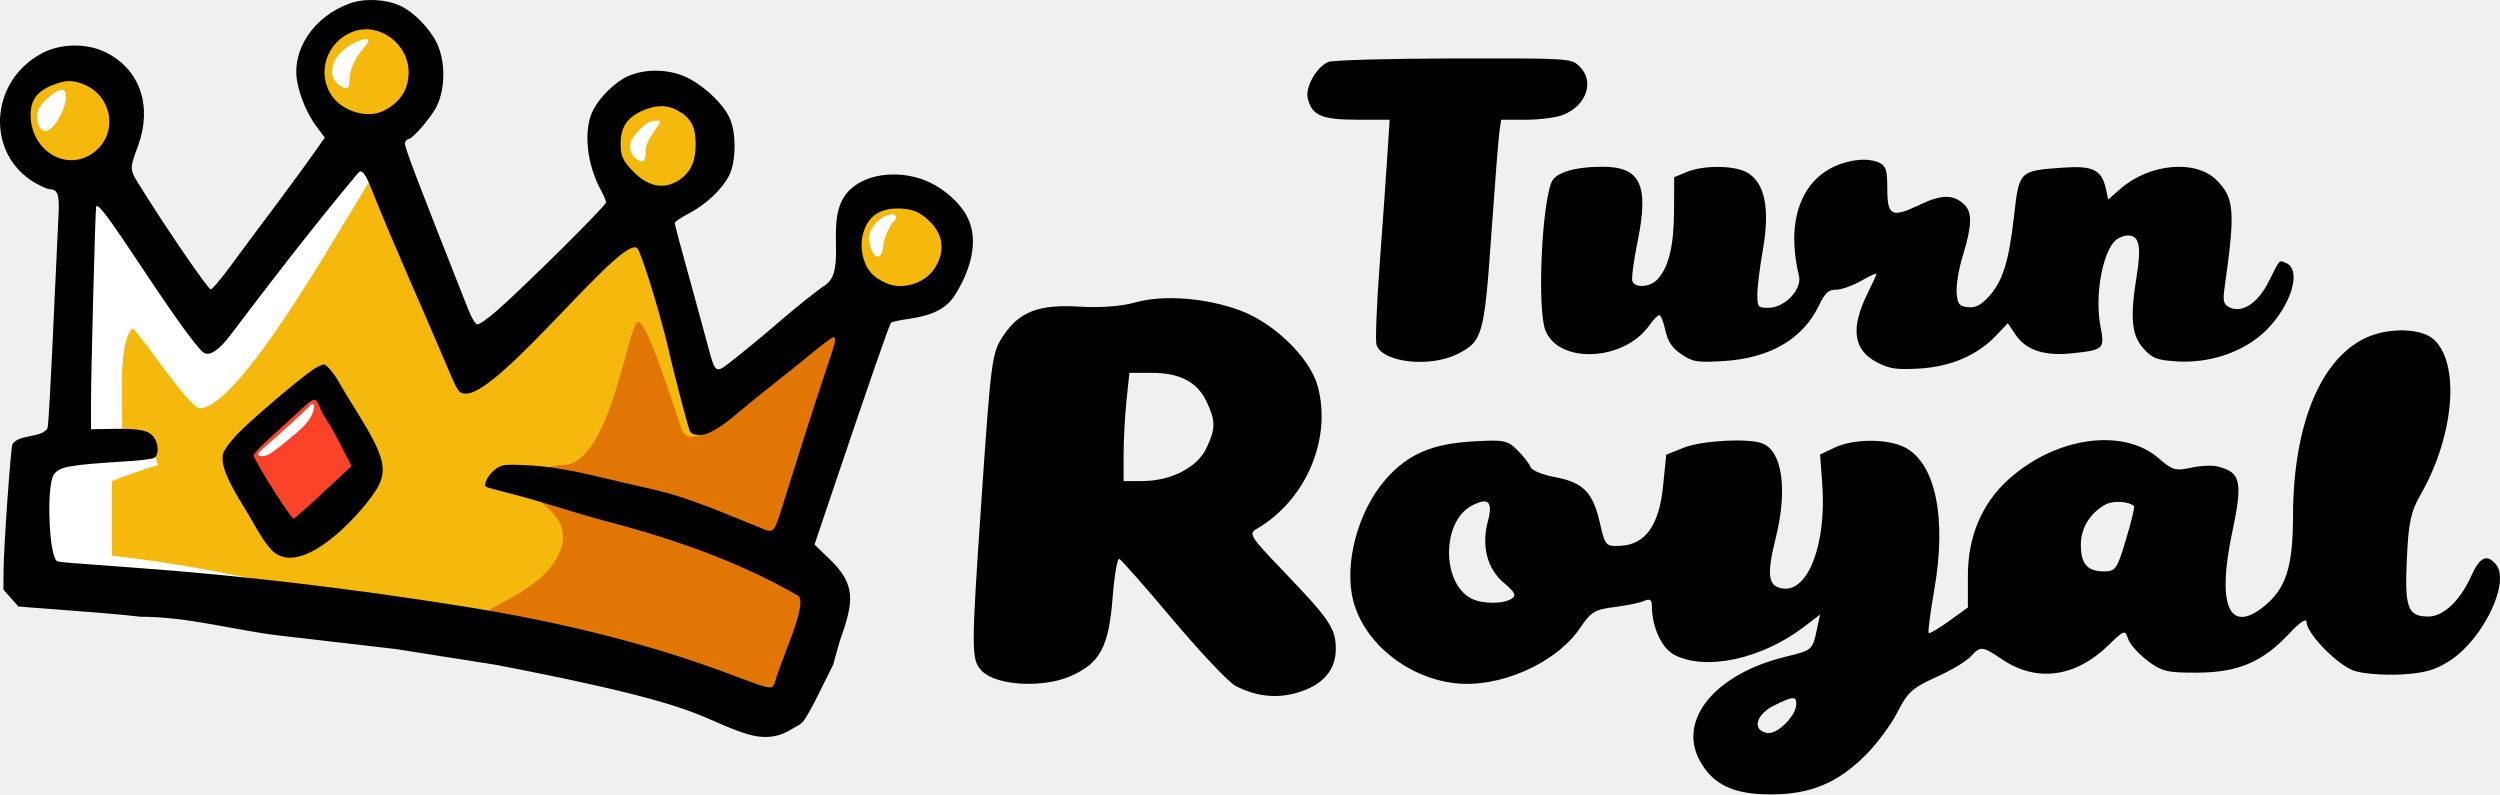
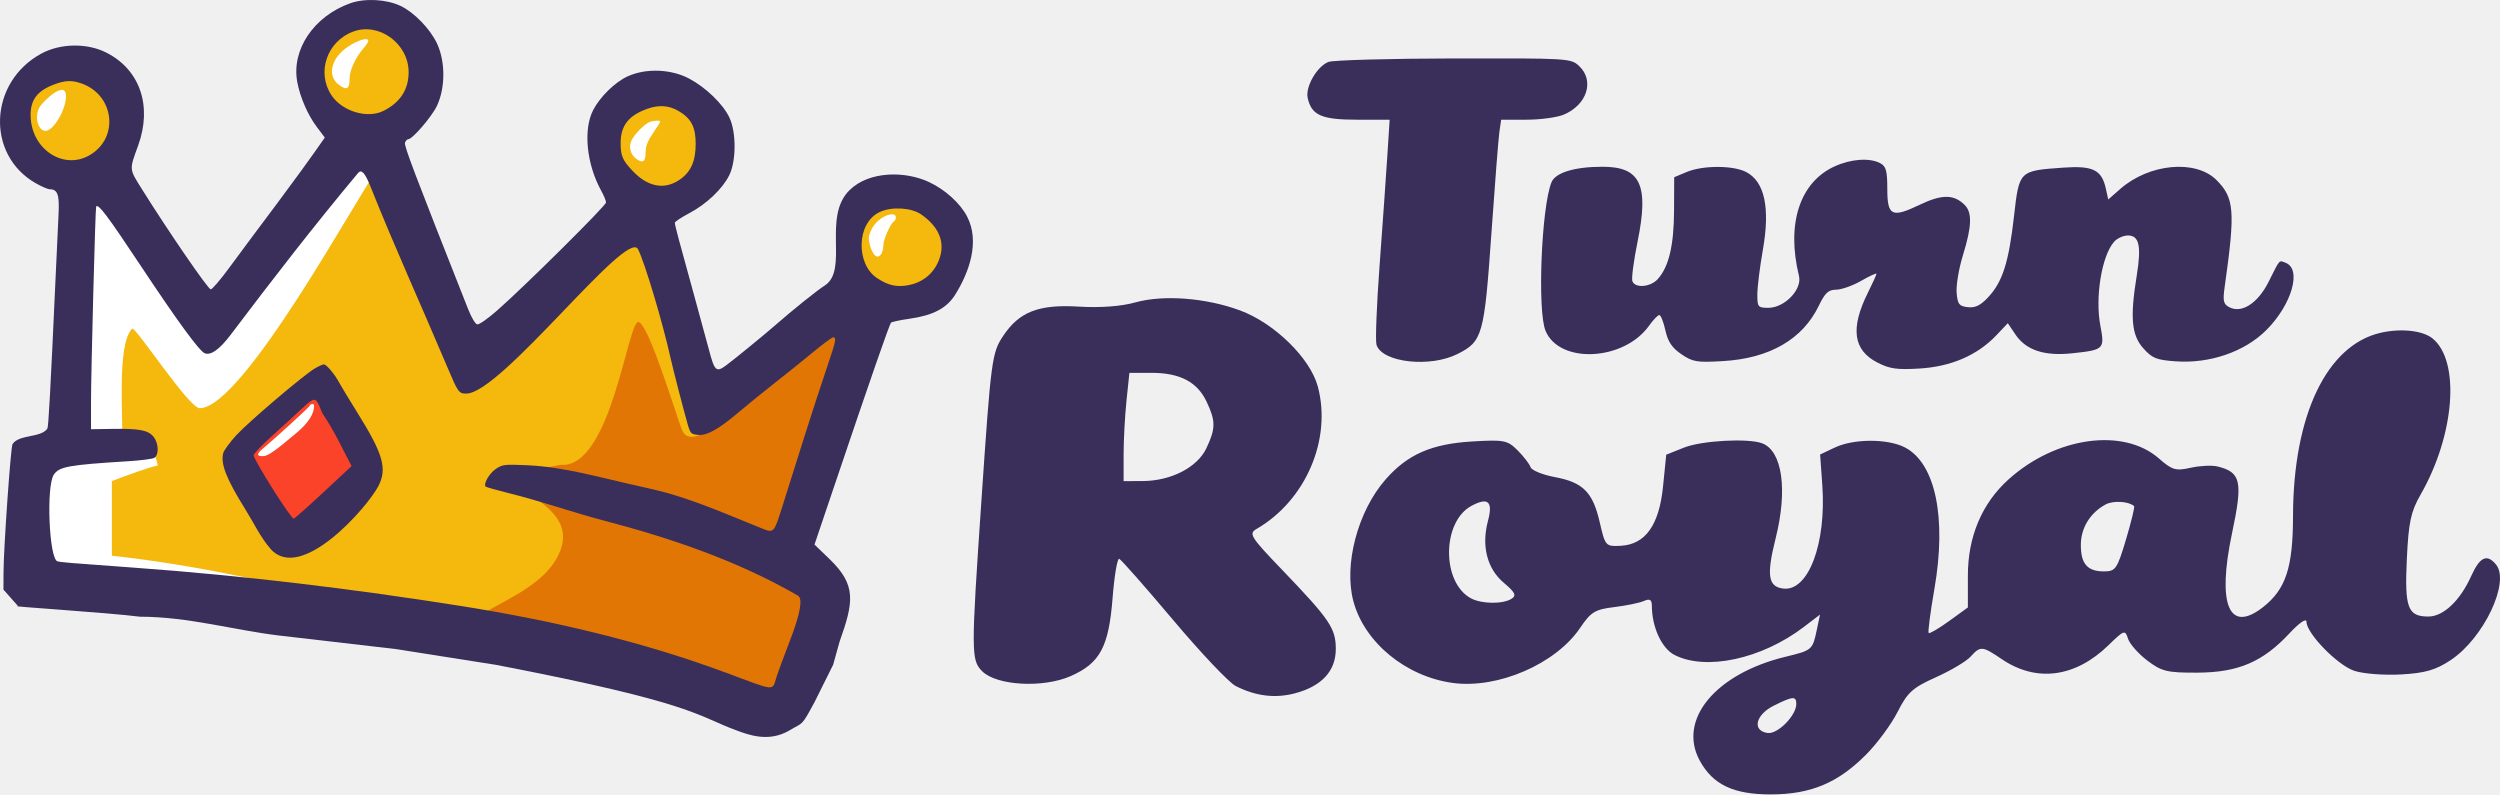
<svg xmlns="http://www.w3.org/2000/svg" viewBox="0 0 1199 381" fill="none">
-   <path fill-rule="evenodd" clip-rule="evenodd" d="M544.431 145.053C537.693 146.939 527.691 147.677 517.365 147.049C498.206 145.882 488.874 149.493 481.143 161.064C475.717 169.184 475.304 172.308 470.731 239.415C465.696 313.266 465.711 316.582 471.055 321.926C477.995 328.863 500.339 330.079 513.547 324.24C527.628 318.013 531.766 310.254 533.617 286.597C534.445 276.028 535.869 267.665 536.783 268.009C537.699 268.353 549.322 281.545 562.615 297.326C575.908 313.106 589.402 327.354 592.605 328.991C602.236 333.908 611.629 335.049 621.228 332.467C634.016 329.023 640.649 321.77 640.649 311.23C640.649 301.343 637.782 297.122 614.821 273.199C599.763 257.509 598.767 255.923 602.585 253.719C626.199 240.09 638.847 210.68 632.002 185.305C628.343 171.74 611.181 154.962 594.746 148.887C578.331 142.818 557.958 141.266 544.431 145.053ZM1141.82 159.583C1115.91 165.479 1099.8 199.185 1099.73 247.618C1099.69 272.234 1096.28 282.592 1085.39 291.155C1069.03 304.014 1063.2 290.101 1070.5 255.648C1075.75 230.848 1074.79 226.478 1063.48 223.71C1060.83 223.063 1055.04 223.348 1050.62 224.344C1043.5 225.95 1041.76 225.441 1035.45 219.907C1018.42 204.958 985.926 209.481 963.249 229.961C950.515 241.46 943.791 257.39 943.791 276.062V291.332L934.784 297.856C929.829 301.442 925.421 304.022 924.988 303.587C924.553 303.154 925.789 293.65 927.733 282.469C933.69 248.243 928.244 222.158 913.564 214.57C905.353 210.325 889.011 210.353 879.997 214.63L872.929 217.983L873.971 232.536C875.983 260.63 867.334 283.675 855.304 282.281C847.97 281.432 847.132 275.965 851.606 258.137C857.432 234.906 854.806 216.316 845.172 212.622C838.503 210.063 816.092 211.291 807.626 214.678L799.125 218.078L797.594 233.313C795.728 251.89 789.098 261.161 777.245 261.767C770.073 262.132 769.848 261.879 767.25 250.557C763.917 236.034 759.273 231.348 745.698 228.814C739.796 227.71 734.549 225.56 734.042 224.037C733.534 222.511 730.749 218.896 727.854 216.002C722.98 211.13 721.36 210.814 705.98 211.732C686.568 212.892 675.077 217.927 664.59 229.865C651.165 245.15 644.369 270.857 649.106 288.441C654.431 308.204 674.364 324.536 696.843 327.549C718.439 330.445 746.188 318.415 757.854 301.1C762.98 293.495 764.961 292.287 774.166 291.168C779.927 290.467 786.348 289.144 788.431 288.231C791.274 286.984 792.222 287.571 792.233 290.588C792.263 300.754 796.945 310.933 803.04 314.082C818.093 321.863 844.91 316.087 865.067 300.717L872.886 294.756L871.299 302.258C869.303 311.708 869.086 311.892 856.371 314.972C822.753 323.119 804.534 345.135 815.174 364.753C821.467 376.356 831.449 381.075 849.542 380.999C868.476 380.919 881.346 375.538 894.823 362.065C900.173 356.719 907.031 347.449 910.065 341.466C914.841 332.045 917.301 329.818 928.487 324.8C935.587 321.614 943.062 317.171 945.095 314.924C949.824 309.699 950.683 309.771 960.072 316.139C976.656 327.389 995.308 324.941 1011.24 309.425C1018.75 302.107 1019.21 301.953 1020.59 306.286C1021.38 308.793 1025.53 313.509 1029.8 316.766C1036.72 322.043 1039.36 322.677 1054.02 322.601C1073.48 322.502 1085.31 317.424 1098.07 303.702C1102.78 298.635 1106.19 296.319 1106.19 298.187C1106.19 303.786 1121.1 319.082 1129.16 321.738C1133.42 323.143 1143.5 323.92 1151.56 323.465C1163.07 322.814 1168.16 321.348 1175.29 316.632C1191.19 306.117 1204.01 279.084 1197.07 270.723C1192.73 265.492 1189.35 267.072 1185.19 276.27C1179.84 288.14 1171.84 295.689 1164.62 295.689C1154.76 295.689 1153.21 291.547 1154.32 268.108C1155.14 250.484 1156.23 245.378 1160.9 237.25C1177.35 208.579 1180.05 173.137 1166.61 162.286C1161.94 158.516 1151.51 157.378 1141.82 159.583ZM540.269 192.116C539.505 199.432 538.879 211.12 538.879 218.089V230.757L548.082 230.71C561.647 230.64 574.215 224.167 578.561 215.013C583.082 205.486 583.097 201.947 578.645 192.571C574.178 183.16 565.848 178.812 552.287 178.812H541.662L540.269 192.116ZM705.738 242.592C691.492 250.213 691.328 279.393 705.489 286.967C710.599 289.703 720.769 289.813 724.933 287.177C727.408 285.612 726.672 284.092 721.217 279.504C713.238 272.794 710.423 261.832 713.613 249.888C716.12 240.504 713.747 238.307 705.738 242.592ZM1009.83 241.945C1002.45 245.971 998.021 253.152 997.972 261.167C997.915 270.387 1001.07 274.045 1009.09 274.045C1014.62 274.045 1015.4 272.902 1019.64 258.687C1022.16 250.241 1023.9 243.055 1023.52 242.722C1020.85 240.393 1013.45 239.971 1009.83 241.945ZM850.683 338.441C841.927 342.813 840.199 350.468 847.728 351.539C852.558 352.23 861.51 343.178 861.51 337.603C861.51 333.748 859.819 333.878 850.683 338.441Z" fill="black" />
-   <path fill-rule="evenodd" clip-rule="evenodd" d="M637.098 29.702C631.565 31.93 625.965 41.682 627.164 47.002C629.036 55.312 633.822 57.411 650.892 57.411H666.477L665.332 75.195C664.703 84.976 663.04 108.501 661.637 127.471C660.232 146.442 659.569 163.494 660.163 165.364C662.858 173.872 685.8 176.457 699.081 169.75C711.052 163.704 711.861 160.811 715.288 111.792C716.945 88.085 718.674 66.15 719.13 63.05L719.96 57.411H732.061C738.718 57.411 746.766 56.323 749.945 54.993C761.144 50.307 764.835 38.715 757.367 31.689C753.414 27.971 752.548 27.919 697.172 28.026C666.269 28.087 639.236 28.842 637.098 29.702ZM879.897 79.785C863.143 87.407 856.651 107.383 862.8 132.391C864.378 138.803 855.876 147.629 848.121 147.629C843.111 147.629 842.793 147.239 842.822 141.123C842.841 137.546 844.028 127.981 845.46 119.87C849.03 99.668 846.332 87.093 837.437 82.487C831.194 79.253 816.676 79.249 808.957 82.48L802.949 84.994L802.873 101.13C802.795 117.791 800.358 127.991 795.05 133.864C791.563 137.724 784.214 138.333 782.887 134.872C782.391 133.581 783.514 125.04 785.379 115.89C790.928 88.691 786.834 79.957 768.545 79.976C755.124 79.988 745.962 82.787 744.084 87.445C739.243 99.46 737.259 149.118 741.242 158.664C747.935 174.708 778.837 173.164 790.91 156.181C792.897 153.386 795.101 151.099 795.806 151.099C796.511 151.099 797.822 154.399 798.719 158.435C799.939 163.914 801.884 166.811 806.414 169.889C811.888 173.608 813.835 173.928 826.477 173.173C848.732 171.847 864.53 162.709 872.275 146.685C875.303 140.422 876.888 138.951 880.621 138.934C883.157 138.921 888.543 137.015 892.593 134.697C896.643 132.377 899.955 130.852 899.955 131.305C899.955 131.759 898.119 135.812 895.875 140.313C887.327 157.468 888.758 167.933 900.476 173.919C906.345 176.919 909.764 177.398 920.638 176.744C935.72 175.838 948.355 170.375 957.406 160.848L962.955 155.006L966.559 160.366C971.676 167.968 980.445 170.872 993.917 169.427C1009.15 167.795 1009.47 167.477 1007.33 156.191C1004.74 142.541 1007.97 122.765 1013.9 115.966C1015.36 114.295 1018.37 112.93 1020.58 112.93C1025.96 112.93 1027.07 117.984 1024.79 132.084C1021.52 152.22 1022.28 160.706 1027.88 166.991C1032.19 171.82 1034.17 172.625 1043.37 173.291C1059.82 174.483 1076.54 168.723 1086.98 158.264C1099.19 146.036 1104.04 129.055 1096.18 126.036C1092.91 124.778 1093.65 123.957 1088.02 135.172C1082.84 145.502 1075.05 150.49 1069.09 147.296C1066.33 145.814 1066 144.308 1066.97 137.478C1072.1 101.111 1071.63 94.963 1063.02 86.343C1053.05 76.357 1030.72 78.434 1016.85 90.638L1011.11 95.679L1010 90.605C1008 81.465 1003.86 79.39 989.64 80.392C968.295 81.895 968.413 81.781 965.922 103.674C963.407 125.803 960.436 135.153 953.588 142.495C949.862 146.489 947.335 147.728 943.753 147.317C939.564 146.835 938.861 145.919 938.398 140.351C938.106 136.824 939.469 128.741 941.43 122.384C945.698 108.546 945.928 101.97 942.273 98.309C937.113 93.141 931.339 93.11 920.717 98.195C907.249 104.642 905.151 103.605 905.151 90.492C905.151 81.982 904.542 79.761 901.801 78.291C896.748 75.583 887.794 76.194 879.897 79.785Z" fill="black" />
+   <path fill-rule="evenodd" clip-rule="evenodd" d="M544.431 145.053C537.693 146.939 527.691 147.677 517.365 147.049C498.206 145.882 488.874 149.493 481.143 161.064C475.717 169.184 475.304 172.308 470.731 239.415C465.696 313.266 465.711 316.582 471.055 321.926C477.995 328.863 500.339 330.079 513.547 324.24C527.628 318.013 531.766 310.254 533.617 286.597C534.445 276.028 535.869 267.665 536.783 268.009C537.699 268.353 549.322 281.545 562.615 297.326C575.908 313.106 589.402 327.354 592.605 328.991C602.236 333.908 611.629 335.049 621.228 332.467C634.016 329.023 640.649 321.77 640.649 311.23C640.649 301.343 637.782 297.122 614.821 273.199C599.763 257.509 598.767 255.923 602.585 253.719C626.199 240.09 638.847 210.68 632.002 185.305C628.343 171.74 611.181 154.962 594.746 148.887C578.331 142.818 557.958 141.266 544.431 145.053ZM1141.82 159.583C1115.91 165.479 1099.8 199.185 1099.73 247.618C1099.69 272.234 1096.28 282.592 1085.39 291.155C1069.03 304.014 1063.2 290.101 1070.5 255.648C1075.75 230.848 1074.79 226.478 1063.48 223.71C1060.83 223.063 1055.04 223.348 1050.62 224.344C1043.5 225.95 1041.76 225.441 1035.45 219.907C1018.42 204.958 985.926 209.481 963.249 229.961C950.515 241.46 943.791 257.39 943.791 276.062V291.332L934.784 297.856C929.829 301.442 925.421 304.022 924.988 303.587C924.553 303.154 925.789 293.65 927.733 282.469C933.69 248.243 928.244 222.158 913.564 214.57C905.353 210.325 889.011 210.353 879.997 214.63L872.929 217.983L873.971 232.536C875.983 260.63 867.334 283.675 855.304 282.281C847.97 281.432 847.132 275.965 851.606 258.137C857.432 234.906 854.806 216.316 845.172 212.622C838.503 210.063 816.092 211.291 807.626 214.678L799.125 218.078L797.594 233.313C795.728 251.89 789.098 261.161 777.245 261.767C770.073 262.132 769.848 261.879 767.25 250.557C763.917 236.034 759.273 231.348 745.698 228.814C739.796 227.71 734.549 225.56 734.042 224.037C733.534 222.511 730.749 218.896 727.854 216.002C722.98 211.13 721.36 210.814 705.98 211.732C686.568 212.892 675.077 217.927 664.59 229.865C651.165 245.15 644.369 270.857 649.106 288.441C654.431 308.204 674.364 324.536 696.843 327.549C718.439 330.445 746.188 318.415 757.854 301.1C762.98 293.495 764.961 292.287 774.166 291.168C779.927 290.467 786.348 289.144 788.431 288.231C791.274 286.984 792.222 287.571 792.233 290.588C792.263 300.754 796.945 310.933 803.04 314.082C818.093 321.863 844.91 316.087 865.067 300.717L872.886 294.756L871.299 302.258C869.303 311.708 869.086 311.892 856.371 314.972C822.753 323.119 804.534 345.135 815.174 364.753C821.467 376.356 831.449 381.075 849.542 380.999C868.476 380.919 881.346 375.538 894.823 362.065C900.173 356.719 907.031 347.449 910.065 341.466C914.841 332.045 917.301 329.818 928.487 324.8C935.587 321.614 943.062 317.171 945.095 314.924C949.824 309.699 950.683 309.771 960.072 316.139C976.656 327.389 995.308 324.941 1011.24 309.425C1018.75 302.107 1019.21 301.953 1020.59 306.286C1021.38 308.793 1025.53 313.509 1029.8 316.766C1036.72 322.043 1039.36 322.677 1054.02 322.601C1073.48 322.502 1085.31 317.424 1098.07 303.702C1102.78 298.635 1106.19 296.319 1106.19 298.187C1106.19 303.786 1121.1 319.082 1129.16 321.738C1133.42 323.143 1143.5 323.92 1151.56 323.465C1163.07 322.814 1168.16 321.348 1175.29 316.632C1191.19 306.117 1204.01 279.084 1197.07 270.723C1192.73 265.492 1189.35 267.072 1185.19 276.27C1179.84 288.14 1171.84 295.689 1164.62 295.689C1154.76 295.689 1153.21 291.547 1154.32 268.108C1155.14 250.484 1156.23 245.378 1160.9 237.25C1177.35 208.579 1180.05 173.137 1166.61 162.286C1161.94 158.516 1151.51 157.378 1141.82 159.583ZM540.269 192.116C539.505 199.432 538.879 211.12 538.879 218.089V230.757L548.082 230.71C561.647 230.64 574.215 224.167 578.561 215.013C583.082 205.486 583.097 201.947 578.645 192.571C574.178 183.16 565.848 178.812 552.287 178.812H541.662L540.269 192.116ZM705.738 242.592C691.492 250.213 691.328 279.393 705.489 286.967C710.599 289.703 720.769 289.813 724.933 287.177C727.408 285.612 726.672 284.092 721.217 279.504C713.238 272.794 710.423 261.832 713.613 249.888C716.12 240.504 713.747 238.307 705.738 242.592ZM1009.83 241.945C1002.45 245.971 998.021 253.152 997.972 261.167C997.915 270.387 1001.07 274.045 1009.09 274.045C1014.62 274.045 1015.4 272.902 1019.64 258.687C1022.16 250.241 1023.9 243.055 1023.52 242.722C1020.85 240.393 1013.45 239.971 1009.83 241.945ZM850.683 338.441C841.927 342.813 840.199 350.468 847.728 351.539C852.558 352.23 861.51 343.178 861.51 337.603C861.51 333.748 859.819 333.878 850.683 338.441Z" fill="#392F5A" />
+   <path fill-rule="evenodd" clip-rule="evenodd" d="M637.098 29.702C631.565 31.93 625.965 41.682 627.164 47.002C629.036 55.312 633.822 57.411 650.892 57.411H666.477L665.332 75.195C664.703 84.976 663.04 108.501 661.637 127.471C660.232 146.442 659.569 163.494 660.163 165.364C662.858 173.872 685.8 176.457 699.081 169.75C711.052 163.704 711.861 160.811 715.288 111.792C716.945 88.085 718.674 66.15 719.13 63.05L719.96 57.411H732.061C738.718 57.411 746.766 56.323 749.945 54.993C761.144 50.307 764.835 38.715 757.367 31.689C753.414 27.971 752.548 27.919 697.172 28.026C666.269 28.087 639.236 28.842 637.098 29.702ZM879.897 79.785C863.143 87.407 856.651 107.383 862.8 132.391C864.378 138.803 855.876 147.629 848.121 147.629C843.111 147.629 842.793 147.239 842.822 141.123C842.841 137.546 844.028 127.981 845.46 119.87C849.03 99.668 846.332 87.093 837.437 82.487C831.194 79.253 816.676 79.249 808.957 82.48L802.949 84.994L802.873 101.13C802.795 117.791 800.358 127.991 795.05 133.864C791.563 137.724 784.214 138.333 782.887 134.872C782.391 133.581 783.514 125.04 785.379 115.89C790.928 88.691 786.834 79.957 768.545 79.976C755.124 79.988 745.962 82.787 744.084 87.445C739.243 99.46 737.259 149.118 741.242 158.664C747.935 174.708 778.837 173.164 790.91 156.181C792.897 153.386 795.101 151.099 795.806 151.099C796.511 151.099 797.822 154.399 798.719 158.435C799.939 163.914 801.884 166.811 806.414 169.889C811.888 173.608 813.835 173.928 826.477 173.173C848.732 171.847 864.53 162.709 872.275 146.685C875.303 140.422 876.888 138.951 880.621 138.934C883.157 138.921 888.543 137.015 892.593 134.697C896.643 132.377 899.955 130.852 899.955 131.305C899.955 131.759 898.119 135.812 895.875 140.313C887.327 157.468 888.758 167.933 900.476 173.919C906.345 176.919 909.764 177.398 920.638 176.744C935.72 175.838 948.355 170.375 957.406 160.848L962.955 155.006L966.559 160.366C971.676 167.968 980.445 170.872 993.917 169.427C1009.15 167.795 1009.47 167.477 1007.33 156.191C1004.74 142.541 1007.97 122.765 1013.9 115.966C1015.36 114.295 1018.37 112.93 1020.58 112.93C1025.96 112.93 1027.07 117.984 1024.79 132.084C1021.52 152.22 1022.28 160.706 1027.88 166.991C1032.19 171.82 1034.17 172.625 1043.37 173.291C1059.82 174.483 1076.54 168.723 1086.98 158.264C1099.19 146.036 1104.04 129.055 1096.18 126.036C1092.91 124.778 1093.65 123.957 1088.02 135.172C1082.84 145.502 1075.05 150.49 1069.09 147.296C1066.33 145.814 1066 144.308 1066.97 137.478C1072.1 101.111 1071.63 94.963 1063.02 86.343C1053.05 76.357 1030.72 78.434 1016.85 90.638L1011.11 95.679L1010 90.605C1008 81.465 1003.86 79.39 989.64 80.392C968.295 81.895 968.413 81.781 965.922 103.674C963.407 125.803 960.436 135.153 953.588 142.495C949.862 146.489 947.335 147.728 943.753 147.317C939.564 146.835 938.861 145.919 938.398 140.351C938.106 136.824 939.469 128.741 941.43 122.384C945.698 108.546 945.928 101.97 942.273 98.309C937.113 93.141 931.339 93.11 920.717 98.195C907.249 104.642 905.151 103.605 905.151 90.492C905.151 81.982 904.542 79.761 901.801 78.291C896.748 75.583 887.794 76.194 879.897 79.785Z" fill="#392F5A" />
  <path d="M203.653 122.773L147.153 294.773L14.652 280.773V222.273L31.152 213.273L42.153 82.773L103.153 153.773L177.153 66.273L203.653 122.773Z" fill="white" />
  <path d="M48.653 55.273C48.653 64.938 40.818 72.773 31.152 72.773C21.488 72.773 13.652 64.938 13.652 55.273C13.652 45.608 21.488 37.773 31.152 37.773C40.818 37.773 48.653 45.608 48.653 55.273Z" fill="white" />
  <path d="M188.653 30.273C188.653 39.938 180.818 47.773 171.153 47.773C161.488 47.773 153.653 39.938 153.653 30.273C153.653 20.608 161.488 12.773 171.153 12.773C180.818 12.773 188.653 20.608 188.653 30.273Z" fill="white" />
  <path d="M327.653 66.273C327.653 75.938 319.818 83.773 310.153 83.773C300.488 83.773 292.653 75.938 292.653 66.273C292.653 56.608 300.488 48.773 310.153 48.773C319.818 48.773 327.653 56.608 327.653 66.273Z" fill="white" />
  <path d="M440.653 112.273C440.653 121.938 432.818 129.773 423.153 129.773C413.488 129.773 405.653 121.938 405.653 112.273C405.653 102.608 413.488 94.773 423.153 94.773C432.818 94.773 440.653 102.608 440.653 112.273Z" fill="white" />
  <path fill-rule="evenodd" clip-rule="evenodd" d="M432.153 94.773C445.131 94.773 455.653 105.294 455.653 118.273C455.653 131.252 445.131 141.773 432.153 141.773C419.174 141.773 408.653 131.252 408.653 118.273C408.653 105.294 419.174 94.773 432.153 94.773ZM429.653 104.214C429.653 101.724 424.909 102.609 421.307 105.772C419.063 107.742 417.508 110.292 416.776 113.2C416.058 116.05 419.473 126.83 422.702 121.727C423.208 120.927 423.629 119.12 423.638 117.712C423.654 114.943 427.005 107.291 428.646 106.278C429.2 105.935 429.652 105.007 429.653 104.214Z" fill="#F5B80D" />
  <path fill-rule="evenodd" clip-rule="evenodd" d="M316.153 45.773C329.131 45.773 339.653 56.294 339.653 69.273C339.653 82.252 329.131 92.773 316.153 92.773C303.174 92.773 292.653 82.252 292.653 69.273C292.653 56.294 303.174 45.773 316.153 45.773ZM316.653 58.297C316.653 57.642 313.651 57.75 311.653 58.477C309.29 59.337 304.618 63.998 302.985 67.126C301.238 70.471 302.409 74.515 305.723 76.585C308.538 78.342 309.653 77.276 309.653 72.826C309.653 70.086 310.648 67.55 313.153 63.909C315.077 61.112 316.651 58.587 316.653 58.297Z" fill="#F5B80D" />
  <path fill-rule="evenodd" clip-rule="evenodd" d="M33.153 34.773C46.131 34.773 56.653 45.294 56.653 58.273C56.653 71.252 46.131 81.773 33.153 81.773C20.174 81.773 9.653 71.252 9.653 58.273C9.653 45.294 20.174 34.773 33.153 34.773ZM31.652 46.151C31.652 38.02 20.658 48.462 18.902 51.548C16.43 55.896 18.221 62.773 21.825 62.773C25.634 62.773 31.652 52.593 31.652 46.151Z" fill="#F5B80D" />
  <path fill-rule="evenodd" clip-rule="evenodd" d="M175.153 11.773C188.131 11.773 198.653 22.294 198.653 35.273C198.653 48.252 188.131 58.773 175.153 58.773C162.174 58.773 151.653 48.252 151.653 35.273C151.653 22.294 162.174 11.773 175.153 11.773ZM176.653 19.617C176.652 17.771 171.881 19.097 167.032 22.292C158.657 27.81 156.659 36.505 162.766 40.854C166.401 43.442 167.652 42.661 167.653 37.808C167.653 33.738 170.357 27.789 174.284 23.218C175.586 21.702 176.653 20.082 176.653 19.617Z" fill="#F5B80D" />
  <path d="M228.653 174.273L308.153 103.773L343.153 191.773L415.153 146.273L383.153 255.273L390.153 285.273L370.058 340.164C264.085 321.232 160.183 278.177 53.653 266.525V230.723C59.704 228.413 71.639 223.942 75.653 223.273C74.128 213.515 68.277 215.675 58.653 214.773C59.157 200.916 55.851 165.188 63.39 157.636C64.799 156.227 90.603 195.773 95.755 195.773C116.553 195.769 171.595 93.719 180.653 81.773L228.653 174.273ZM113.653 216.273L138.653 259.273L178.653 226.273L153.153 183.273L113.653 216.273Z" fill="#F5B80D" />
  <path d="M178.653 226.273L138.653 259.273L113.653 216.273L153.153 183.273L178.653 226.273ZM150.647 194.523C150.655 193.475 148.892 193.582 148.486 194.655C148.204 195.402 133.17 209.153 125.903 215.311C123.031 217.744 123.053 218.773 125.975 218.773C128.415 218.773 131.297 216.798 142.023 207.773C147.884 202.841 150.617 198.643 150.647 194.523Z" fill="#FA4328" />
  <path d="M383.653 274.773L391.653 287.773L375.653 344.773L225.153 298.273C239.18 288.402 262.041 281.563 268.769 263.958C275.716 245.754 252.352 237.564 241.653 228.273L268.846 222.917C293.055 225.13 301.068 153.543 306.217 154.435C311.304 155.333 324.821 201.177 327.247 206.523C335.461 224.615 388.653 154.435 411.153 150.273L383.653 274.773Z" fill="#E17605" />
-   <path fill-rule="evenodd" clip-rule="evenodd" d="M167.939 1.579C150.444 7.827 139.649 23.936 142.584 39.414C143.987 46.81 147.636 55.176 151.966 60.921L155.779 65.982C141.022 87.287 125.066 107.769 109.75 128.672C105.678 134.228 101.766 138.773 101.057 138.773C99.829 138.773 80.641 110.836 68.234 90.99C61.84 80.76 61.931 81.742 66.263 69.773C73.118 50.834 67.144 33.403 50.998 25.233C41.707 20.531 28.94 20.762 19.831 25.7C-5.314 39.334 -6.878 74.103 17.038 87.821C19.851 89.434 22.907 90.758 23.831 90.764C27.619 90.785 28.544 93.339 28.09 102.529C27.852 107.338 27.218 120.948 26.68 132.773C24.224 186.887 23.248 204.801 22.721 205.563C19.569 210.116 8.955 208.233 5.992 213.034C5.15 214.396 1.757 262.588 1.698 274.023L1.653 282.773L8.653 290.686C1.764 290.68 51.653 293.773 67.153 295.773C90.153 295.773 112.678 302.273 133.652 304.773L189.653 311.273L237.729 318.837C333.653 337.273 334.03 343.273 353.153 350.273C358.653 352.286 368.653 356.273 378.655 350.273C385.323 346.273 384.153 348.773 390.63 336.773L399.566 318.837L402.653 307.773C409.347 288.917 410.917 280.717 397.947 268.226L390.63 261.178L399.566 234.726C417.924 180.385 426.594 155.434 427.362 154.736C427.797 154.34 431.753 153.503 436.153 152.876C447.494 151.258 454.002 147.851 458.058 141.407C464.728 130.808 470.144 115.929 463.784 103.773C460.479 97.457 453.366 91.008 445.692 87.372C434.213 81.933 416.949 81.956 407.519 91.114C394.201 104.05 407.239 129.545 395.461 136.999C391.778 139.33 380.322 148.525 371.653 156.109C366.497 160.62 352.012 172.456 348.31 175.184C343.449 178.767 342.706 178.069 339.884 167.273C338.734 162.873 335.486 150.948 332.665 140.773C325.541 115.07 323.653 107.961 323.653 106.846C323.653 106.316 326.785 104.236 330.613 102.225C338.805 97.92 346.57 90.526 349.792 83.961C353.122 77.178 353.144 63.36 349.835 56.39C346.765 49.922 338.678 42.068 330.653 37.761C322.077 33.159 310.059 32.547 301.061 36.594C295.087 39.28 287.778 46.417 284.492 52.773C279.645 62.147 281.291 78.707 288.338 91.465C289.611 93.771 290.653 96.308 290.653 97.102C290.653 98.618 252.133 136.833 238.464 148.878C234.087 152.735 229.78 155.752 228.894 155.581C227.952 155.4 226.136 152.368 224.517 148.272C198.375 82.148 193.699 69.813 194.241 68.402C194.585 67.506 195.282 66.773 195.79 66.773C197.799 66.773 207.099 55.96 209.552 50.773C213.647 42.113 213.647 29.433 209.552 20.773C206.253 13.796 198.601 5.915 192.152 2.854C185.307 -0.396 174.989 -0.939 167.939 1.579ZM169.393 15.15C156.797 19.821 151.71 34.707 158.964 45.668C164.096 53.423 176.221 57.058 183.952 53.159C191.959 49.12 195.973 42.943 195.98 34.645C195.993 20.943 181.811 10.544 169.393 15.15ZM25.444 40.708C17.805 43.694 14.643 47.964 14.675 55.246C14.745 71.349 30.311 81.851 43.047 74.387C57.377 65.99 54.797 45.283 38.754 39.911C34.108 38.356 30.98 38.543 25.444 40.708ZM310.412 52.196C301.453 55.393 297.663 60.265 297.657 68.589C297.652 74.777 298.569 76.887 303.521 82.086C310.673 89.594 318.506 91.122 325.641 86.4C331.259 82.682 333.653 77.471 333.653 68.961C333.653 60.794 331.413 56.617 325.123 53.055C320.638 50.514 315.899 50.238 310.412 52.196ZM171.737 82.972C150.678 108.145 130.467 134.293 110.677 160.491C105.345 167.547 101.154 170.563 98.236 169.443C95.633 168.445 85.496 154.589 67.153 126.96C51.525 103.421 47.255 97.746 46.118 98.999C45.727 99.43 43.642 178.831 43.648 193.063L43.653 205.853L53.903 205.691C66.861 205.487 71.15 206.318 73.671 209.522C76.174 212.705 76.303 218.36 73.903 219.624C72.939 220.131 67.427 220.838 61.653 221.196C32.761 222.985 28.346 223.786 25.782 227.698C22.087 233.334 23.559 268.048 27.54 269.187C29.265 269.68 32.792 269.974 64.653 272.277C116.892 276.053 169.661 282.474 221.402 290.686C264.282 297.491 307.463 307.512 348.153 322.619C372.87 331.796 370.153 331.612 372.533 324.273C373.246 322.073 376.001 314.648 378.655 307.773C383.867 294.275 385.164 287.093 382.653 285.644C353.678 268.921 321.835 258.108 289.653 249.674C274.582 245.721 259.9 240.491 244.784 236.713C238.532 235.15 233.198 233.652 232.93 233.384C231.718 232.172 234.629 227.054 237.729 224.949C240.949 222.762 241.833 222.654 252.652 223.125C270.542 223.902 287.283 228.927 304.653 232.744C310.428 234.013 317.178 235.624 319.653 236.324C335.422 240.784 350.738 247.533 365.95 253.648C370.925 255.649 371.325 255.232 374.704 244.523C382.109 221.071 389.394 197.538 397.264 174.238C400.921 163.41 401.226 161.773 399.586 161.773C399 161.773 394.316 165.26 389.177 169.523C377.641 179.09 365.64 188.089 354.206 197.773C344.818 205.723 339.152 208.928 335.083 208.592C331.465 208.292 331.148 207.998 329.896 203.773C328.348 198.544 322.745 176.897 321.614 171.773C317.863 154.775 309.231 125.897 305.997 119.523C300.772 109.226 240.352 188.773 223.579 188.773C220.097 188.773 219.634 188.126 214.634 176.273C202.433 147.346 189.341 118.727 177.725 89.562C175.083 82.926 173.361 81.031 171.737 82.972ZM421.924 101.673C410.596 106.985 410.509 126.679 420.584 133.346C426.016 136.941 430.031 137.839 435.789 136.747C441.998 135.57 446.953 131.85 449.603 126.377C453.881 117.54 451.19 109.398 441.829 102.854C437.095 99.546 427.655 98.986 421.924 101.673ZM150.867 176.783C145.118 180.289 119.372 202.193 113.41 208.652C110.251 212.073 107.385 215.992 107.042 217.36C105.737 222.559 108.619 229.821 117.847 244.587C121.714 250.775 124.931 257.74 129.774 263.26C144.311 279.809 176.369 243.13 181.527 233.018C185.75 224.74 183.756 217.753 171.598 198.228C167.503 191.653 163.561 185.151 162.836 183.78C160.62 179.587 156.618 174.773 155.351 174.777C154.692 174.779 152.674 175.682 150.867 176.783ZM144.637 196.1C141.62 198.949 135.215 204.827 130.402 209.16C125.59 213.494 121.653 217.622 121.653 218.333C121.653 220.51 139.449 248.734 140.838 248.76C141.216 248.767 147.621 243.091 155.073 236.146L168.622 223.519C164.242 215.259 160.239 206.546 155.003 198.791C153.693 196.851 153.174 193.451 151.387 191.968C150.447 191.188 148.718 192.245 144.637 196.1Z" fill="black" />
+   <path fill-rule="evenodd" clip-rule="evenodd" d="M167.939 1.579C150.444 7.827 139.649 23.936 142.584 39.414C143.987 46.81 147.636 55.176 151.966 60.921L155.779 65.982C141.022 87.287 125.066 107.769 109.75 128.672C105.678 134.228 101.766 138.773 101.057 138.773C99.829 138.773 80.641 110.836 68.234 90.99C61.84 80.76 61.931 81.742 66.263 69.773C73.118 50.834 67.144 33.403 50.998 25.233C41.707 20.531 28.94 20.762 19.831 25.7C-5.314 39.334 -6.878 74.103 17.038 87.821C19.851 89.434 22.907 90.758 23.831 90.764C27.619 90.785 28.544 93.339 28.09 102.529C27.852 107.338 27.218 120.948 26.68 132.773C24.224 186.887 23.248 204.801 22.721 205.563C19.569 210.116 8.955 208.233 5.992 213.034C5.15 214.396 1.757 262.588 1.698 274.023L1.653 282.773L8.653 290.686C1.764 290.68 51.653 293.773 67.153 295.773C90.153 295.773 112.678 302.273 133.652 304.773L189.653 311.273L237.729 318.837C333.653 337.273 334.03 343.273 353.153 350.273C358.653 352.286 368.653 356.273 378.655 350.273C385.323 346.273 384.153 348.773 390.63 336.773L399.566 318.837L402.653 307.773C409.347 288.917 410.917 280.717 397.947 268.226L390.63 261.178L399.566 234.726C417.924 180.385 426.594 155.434 427.362 154.736C427.797 154.34 431.753 153.503 436.153 152.876C447.494 151.258 454.002 147.851 458.058 141.407C464.728 130.808 470.144 115.929 463.784 103.773C460.479 97.457 453.366 91.008 445.692 87.372C434.213 81.933 416.949 81.956 407.519 91.114C394.201 104.05 407.239 129.545 395.461 136.999C391.778 139.33 380.322 148.525 371.653 156.109C366.497 160.62 352.012 172.456 348.31 175.184C343.449 178.767 342.706 178.069 339.884 167.273C338.734 162.873 335.486 150.948 332.665 140.773C325.541 115.07 323.653 107.961 323.653 106.846C323.653 106.316 326.785 104.236 330.613 102.225C338.805 97.92 346.57 90.526 349.792 83.961C353.122 77.178 353.144 63.36 349.835 56.39C346.765 49.922 338.678 42.068 330.653 37.761C322.077 33.159 310.059 32.547 301.061 36.594C295.087 39.28 287.778 46.417 284.492 52.773C279.645 62.147 281.291 78.707 288.338 91.465C289.611 93.771 290.653 96.308 290.653 97.102C290.653 98.618 252.133 136.833 238.464 148.878C234.087 152.735 229.78 155.752 228.894 155.581C227.952 155.4 226.136 152.368 224.517 148.272C198.375 82.148 193.699 69.813 194.241 68.402C194.585 67.506 195.282 66.773 195.79 66.773C197.799 66.773 207.099 55.96 209.552 50.773C213.647 42.113 213.647 29.433 209.552 20.773C206.253 13.796 198.601 5.915 192.152 2.854C185.307 -0.396 174.989 -0.939 167.939 1.579ZM169.393 15.15C156.797 19.821 151.71 34.707 158.964 45.668C164.096 53.423 176.221 57.058 183.952 53.159C191.959 49.12 195.973 42.943 195.98 34.645C195.993 20.943 181.811 10.544 169.393 15.15ZM25.444 40.708C17.805 43.694 14.643 47.964 14.675 55.246C14.745 71.349 30.311 81.851 43.047 74.387C57.377 65.99 54.797 45.283 38.754 39.911C34.108 38.356 30.98 38.543 25.444 40.708ZM310.412 52.196C301.453 55.393 297.663 60.265 297.657 68.589C297.652 74.777 298.569 76.887 303.521 82.086C310.673 89.594 318.506 91.122 325.641 86.4C331.259 82.682 333.653 77.471 333.653 68.961C333.653 60.794 331.413 56.617 325.123 53.055C320.638 50.514 315.899 50.238 310.412 52.196ZM171.737 82.972C150.678 108.145 130.467 134.293 110.677 160.491C105.345 167.547 101.154 170.563 98.236 169.443C95.633 168.445 85.496 154.589 67.153 126.96C51.525 103.421 47.255 97.746 46.118 98.999C45.727 99.43 43.642 178.831 43.648 193.063L43.653 205.853L53.903 205.691C66.861 205.487 71.15 206.318 73.671 209.522C76.174 212.705 76.303 218.36 73.903 219.624C72.939 220.131 67.427 220.838 61.653 221.196C32.761 222.985 28.346 223.786 25.782 227.698C22.087 233.334 23.559 268.048 27.54 269.187C29.265 269.68 32.792 269.974 64.653 272.277C116.892 276.053 169.661 282.474 221.402 290.686C264.282 297.491 307.463 307.512 348.153 322.619C372.87 331.796 370.153 331.612 372.533 324.273C373.246 322.073 376.001 314.648 378.655 307.773C383.867 294.275 385.164 287.093 382.653 285.644C353.678 268.921 321.835 258.108 289.653 249.674C274.582 245.721 259.9 240.491 244.784 236.713C238.532 235.15 233.198 233.652 232.93 233.384C231.718 232.172 234.629 227.054 237.729 224.949C240.949 222.762 241.833 222.654 252.652 223.125C270.542 223.902 287.283 228.927 304.653 232.744C310.428 234.013 317.178 235.624 319.653 236.324C335.422 240.784 350.738 247.533 365.95 253.648C370.925 255.649 371.325 255.232 374.704 244.523C382.109 221.071 389.394 197.538 397.264 174.238C400.921 163.41 401.226 161.773 399.586 161.773C399 161.773 394.316 165.26 389.177 169.523C377.641 179.09 365.64 188.089 354.206 197.773C344.818 205.723 339.152 208.928 335.083 208.592C331.465 208.292 331.148 207.998 329.896 203.773C328.348 198.544 322.745 176.897 321.614 171.773C317.863 154.775 309.231 125.897 305.997 119.523C300.772 109.226 240.352 188.773 223.579 188.773C220.097 188.773 219.634 188.126 214.634 176.273C202.433 147.346 189.341 118.727 177.725 89.562C175.083 82.926 173.361 81.031 171.737 82.972ZM421.924 101.673C410.596 106.985 410.509 126.679 420.584 133.346C426.016 136.941 430.031 137.839 435.789 136.747C441.998 135.57 446.953 131.85 449.603 126.377C453.881 117.54 451.19 109.398 441.829 102.854C437.095 99.546 427.655 98.986 421.924 101.673ZM150.867 176.783C145.118 180.289 119.372 202.193 113.41 208.652C110.251 212.073 107.385 215.992 107.042 217.36C105.737 222.559 108.619 229.821 117.847 244.587C121.714 250.775 124.931 257.74 129.774 263.26C144.311 279.809 176.369 243.13 181.527 233.018C185.75 224.74 183.756 217.753 171.598 198.228C167.503 191.653 163.561 185.151 162.836 183.78C160.62 179.587 156.618 174.773 155.351 174.777C154.692 174.779 152.674 175.682 150.867 176.783ZM144.637 196.1C141.62 198.949 135.215 204.827 130.402 209.16C125.59 213.494 121.653 217.622 121.653 218.333C121.653 220.51 139.449 248.734 140.838 248.76C141.216 248.767 147.621 243.091 155.073 236.146L168.622 223.519C164.242 215.259 160.239 206.546 155.003 198.791C153.693 196.851 153.174 193.451 151.387 191.968C150.447 191.188 148.718 192.245 144.637 196.1Z" fill="#392F5A" />
</svg>
